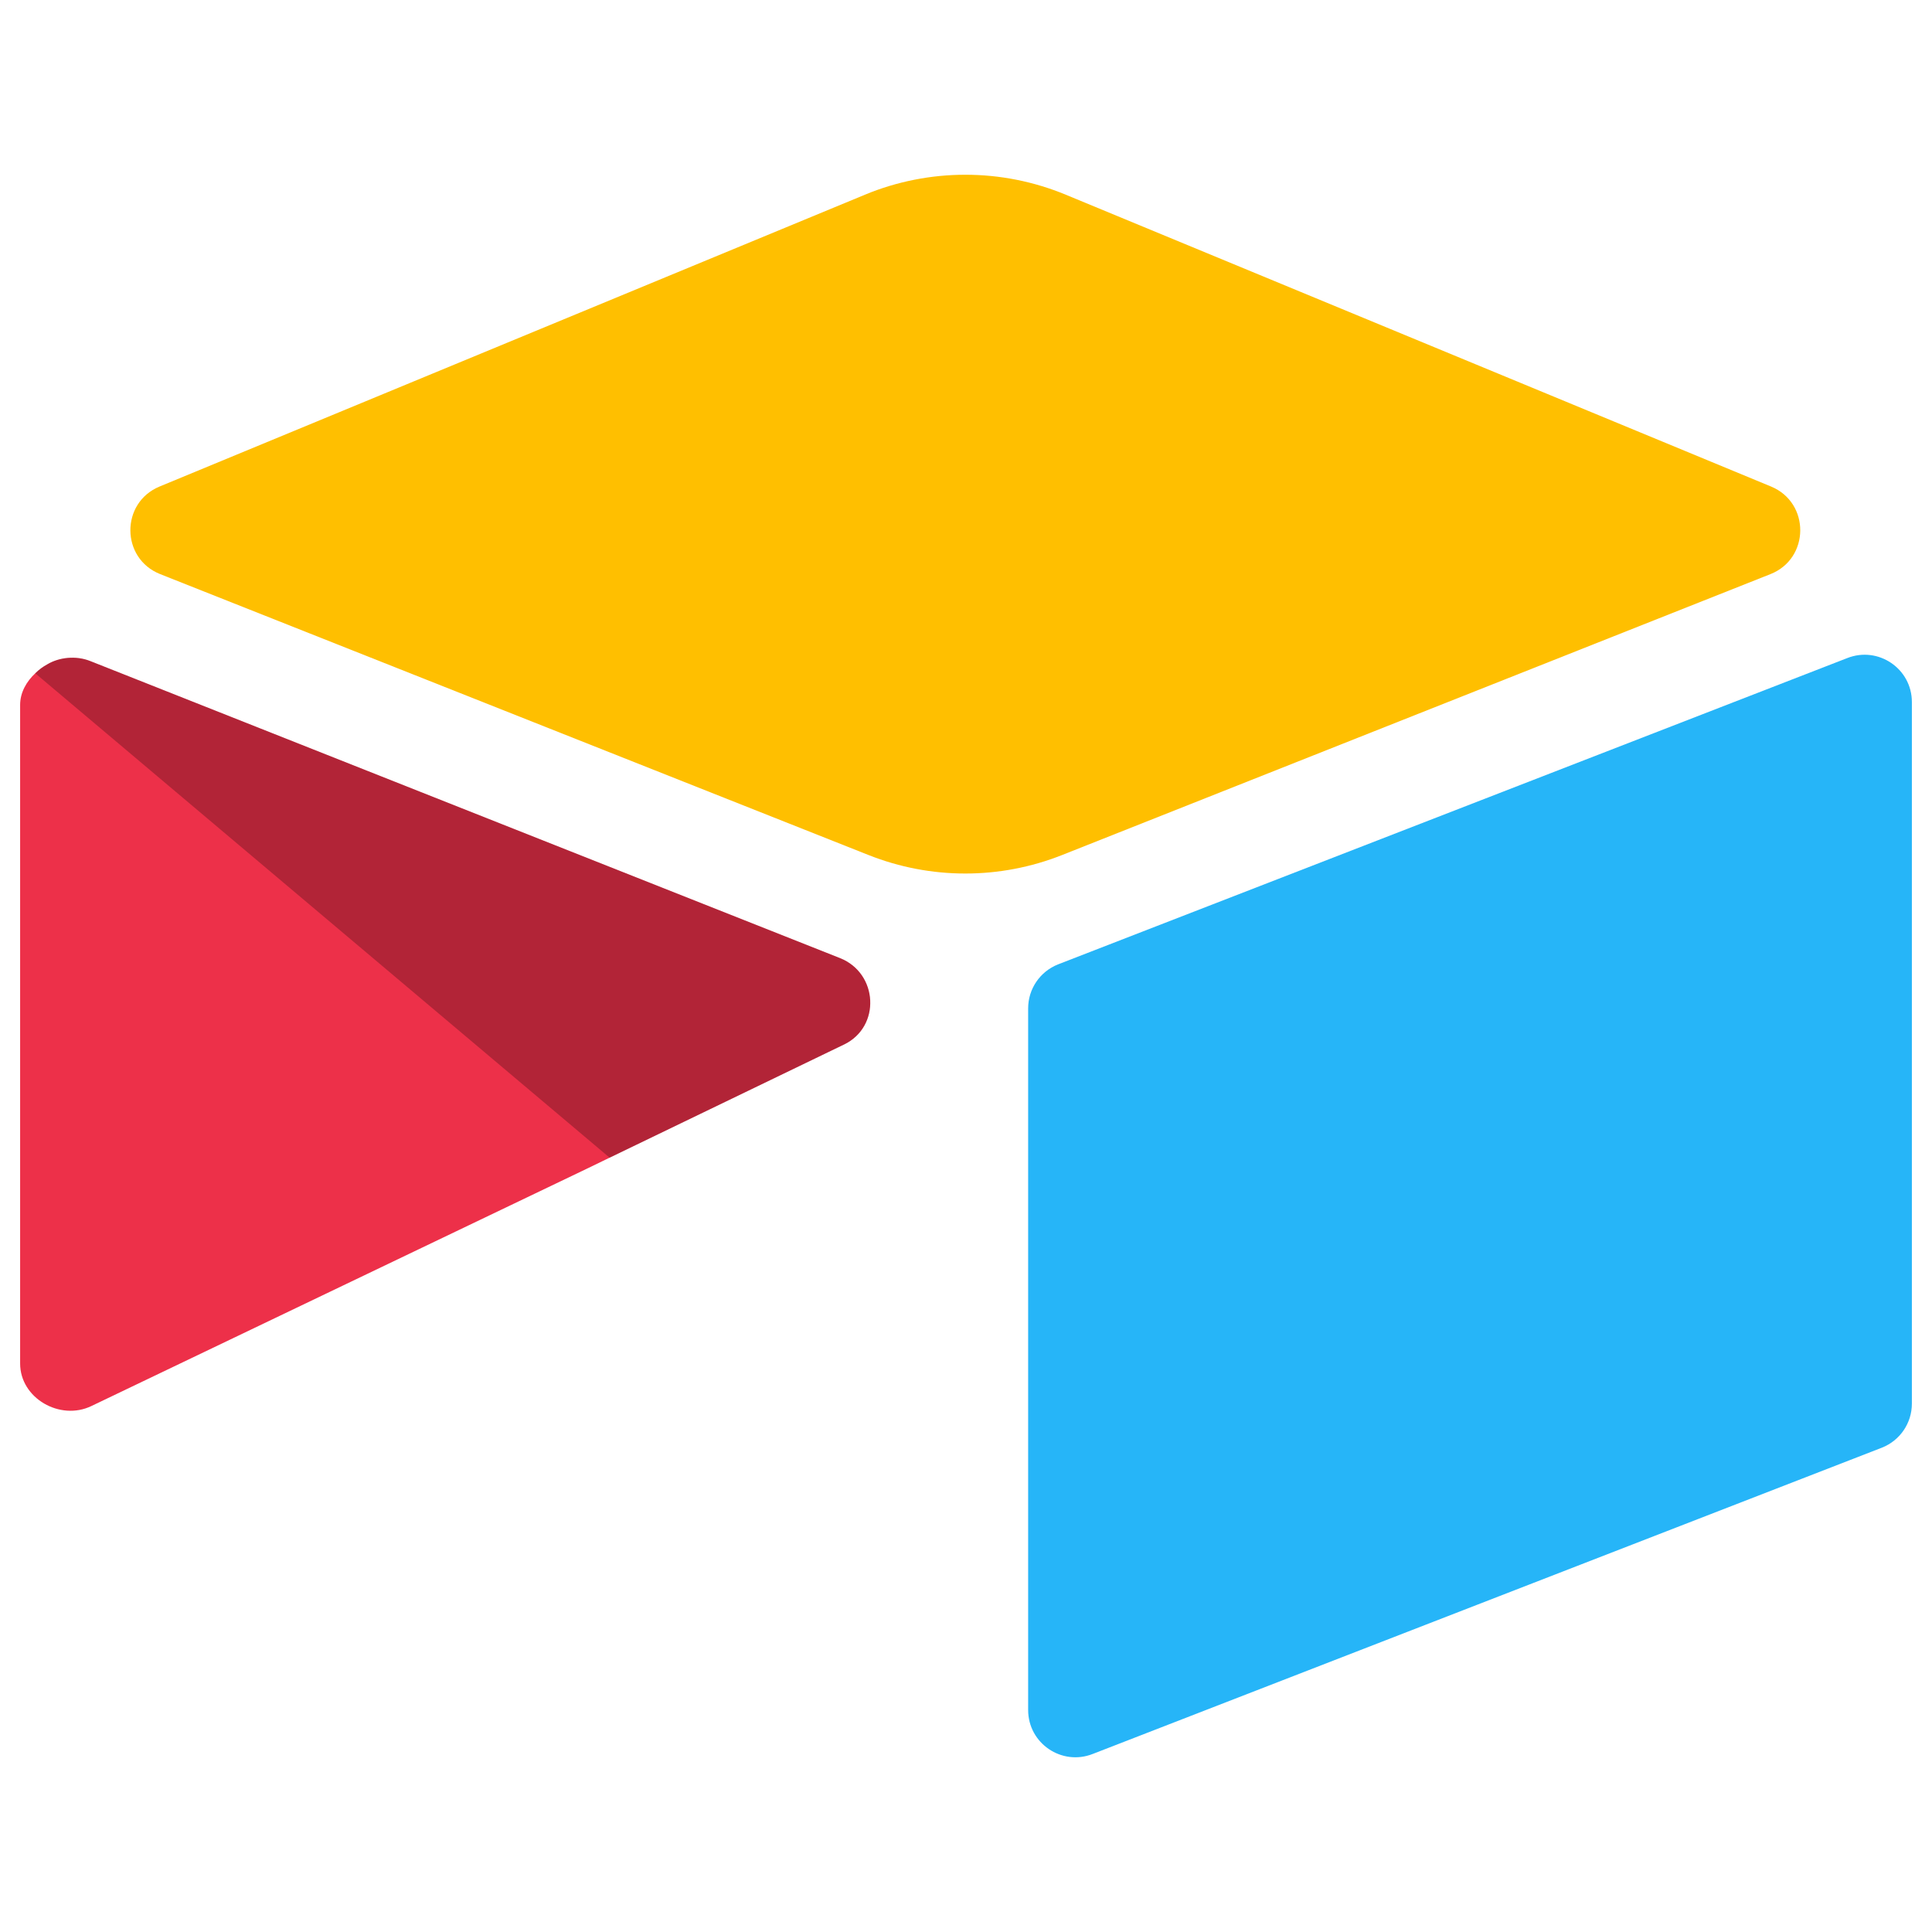
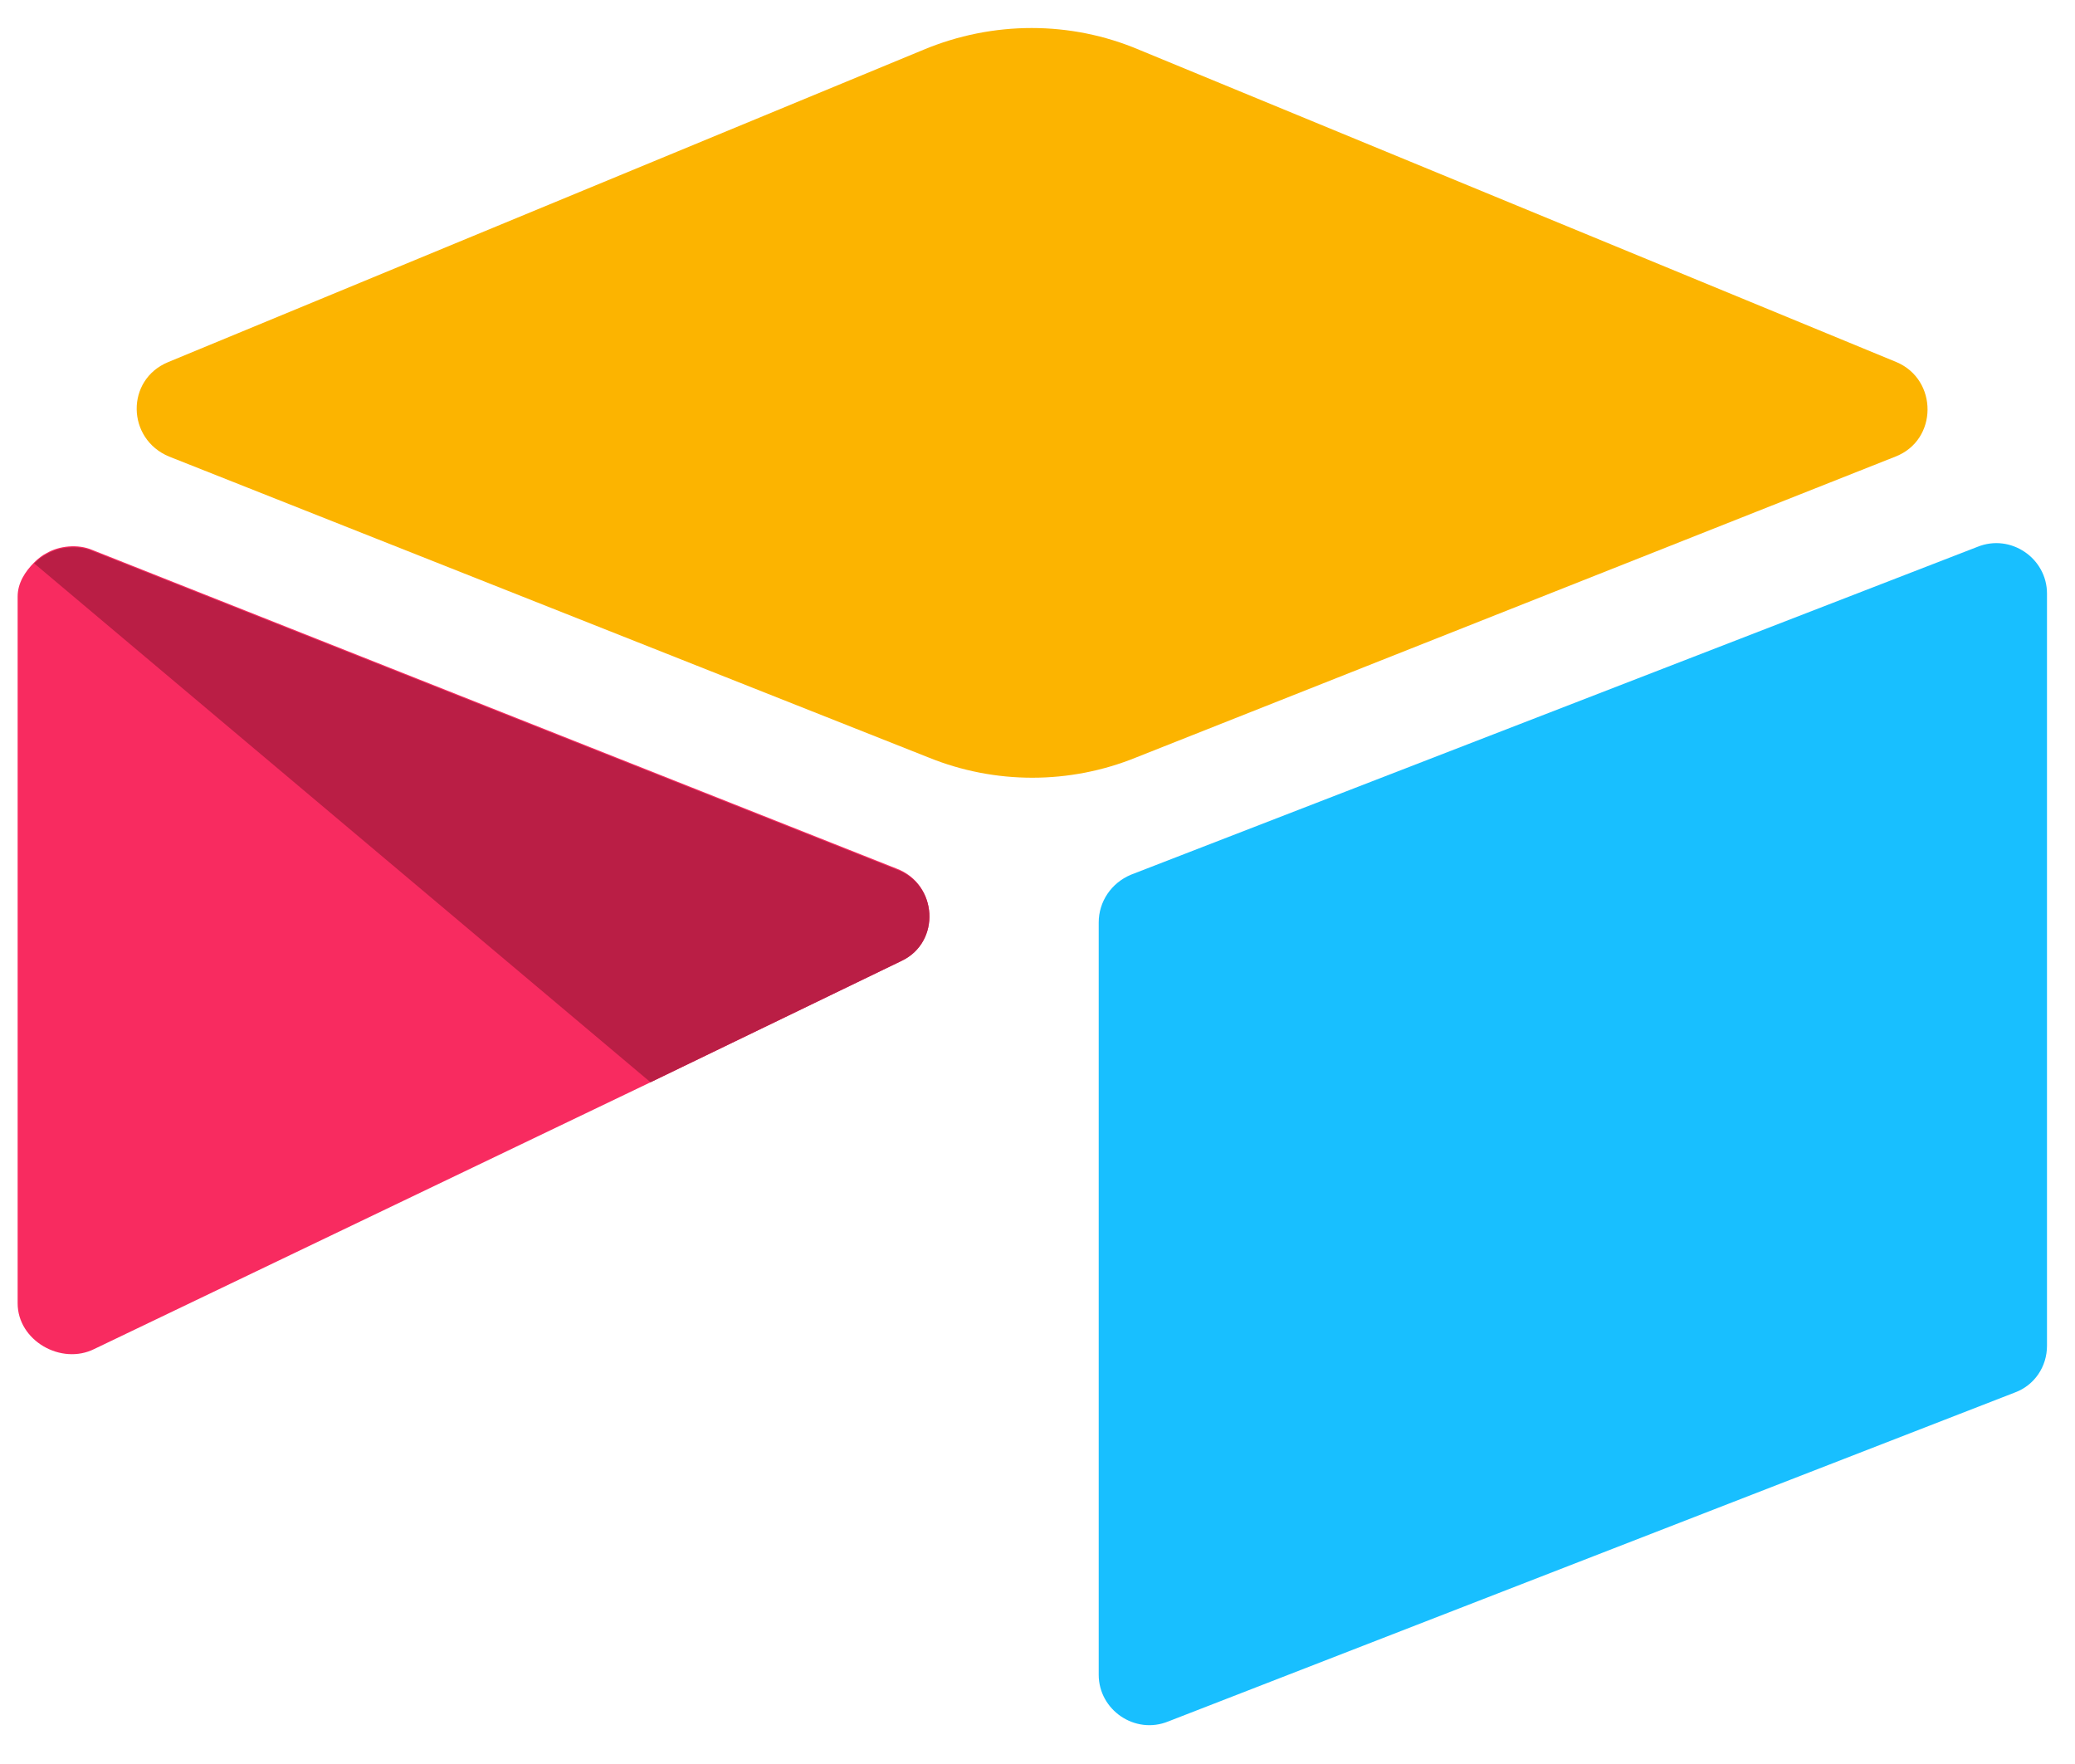
- <svg xmlns="http://www.w3.org/2000/svg" fill="none" viewBox="0 0 24 24" id="Airtable--Streamline-Svg-Logos" height="24" width="24">
-   <path fill="#ffbf00" d="M10.744 2.419 1.982 6.044c-0.487 0.202 -0.482 0.894 0.008 1.088L10.788 10.621c0.773 0.307 1.634 0.307 2.407 0l8.798 -3.489c0.49 -0.194 0.495 -0.886 0.008 -1.088L13.24 2.419c-0.799 -0.331 -1.697 -0.331 -2.497 0Z" stroke-width="0.25" />
-   <path fill="#26b5f8" d="M12.772 12.526v8.716c0 0.415 0.418 0.698 0.803 0.546l9.804 -3.805c0.224 -0.089 0.371 -0.305 0.371 -0.546V8.721c0 -0.415 -0.418 -0.698 -0.803 -0.546l-9.804 3.805c-0.224 0.089 -0.371 0.305 -0.371 0.546Z" stroke-width="0.25" />
-   <path fill="#ed3049" d="m10.483 12.976 -2.91 1.405 -0.295 0.143L1.136 17.466C0.747 17.654 0.25 17.37 0.25 16.938V8.757c0 -0.156 0.08 -0.292 0.188 -0.393 0.045 -0.045 0.096 -0.082 0.149 -0.111 0.147 -0.088 0.356 -0.112 0.534 -0.041l9.314 3.69c0.473 0.188 0.511 0.851 0.049 1.074Z" stroke-width="0.25" />
-   <path fill="#000000" fill-opacity=".25" d="m10.483 12.976 -2.91 1.405L0.438 8.364c0.045 -0.045 0.096 -0.082 0.149 -0.111 0.147 -0.088 0.356 -0.112 0.534 -0.041L10.434 11.902c0.473 0.188 0.511 0.851 0.049 1.074Z" stroke-width="0.25" />
+ <svg xmlns="http://www.w3.org/2000/svg" viewBox="0 0 200 170">
+   <path fill="#fcb400" d="M89 4.8 16.2 34.9c-4.1 1.7-4 7.4.1 9.1l73.2 29c6.4 2.6 13.6 2.6 20 0l73.2-29c4.1-1.6 4.1-7.4.1-9.1l-73-30.1C103.2 2 95.7 2 89 4.8" />
+   <path fill="#18bfff" d="M105.9 88.9v72.5c0 3.4 3.5 5.8 6.7 4.5l81.6-31.7c1.9-.7 3.1-2.5 3.1-4.5V57.2c0-3.4-3.5-5.8-6.7-4.5L109 84.3c-1.9.8-3.1 2.6-3.1 4.6" />
+   <path fill="#f82b60" d="m86.9 92.6-24.2 11.7-2.5 1.2L9.1 130c-3.2 1.6-7.4-.8-7.4-4.4V57.5c0-1.3.7-2.4 1.6-3.3q.6-.6 1.2-.9c1.2-.7 3-.9 4.4-.3l77.5 30.7c4 1.5 4.3 7.1.5 8.9" />
+   <path fill="#ba1e45" d="m86.9 92.6-24.2 11.7-59.4-50q.6-.6 1.2-.9c1.2-.7 3-.9 4.4-.3l77.5 30.7c4 1.4 4.3 7 .5 8.8" />
</svg>
